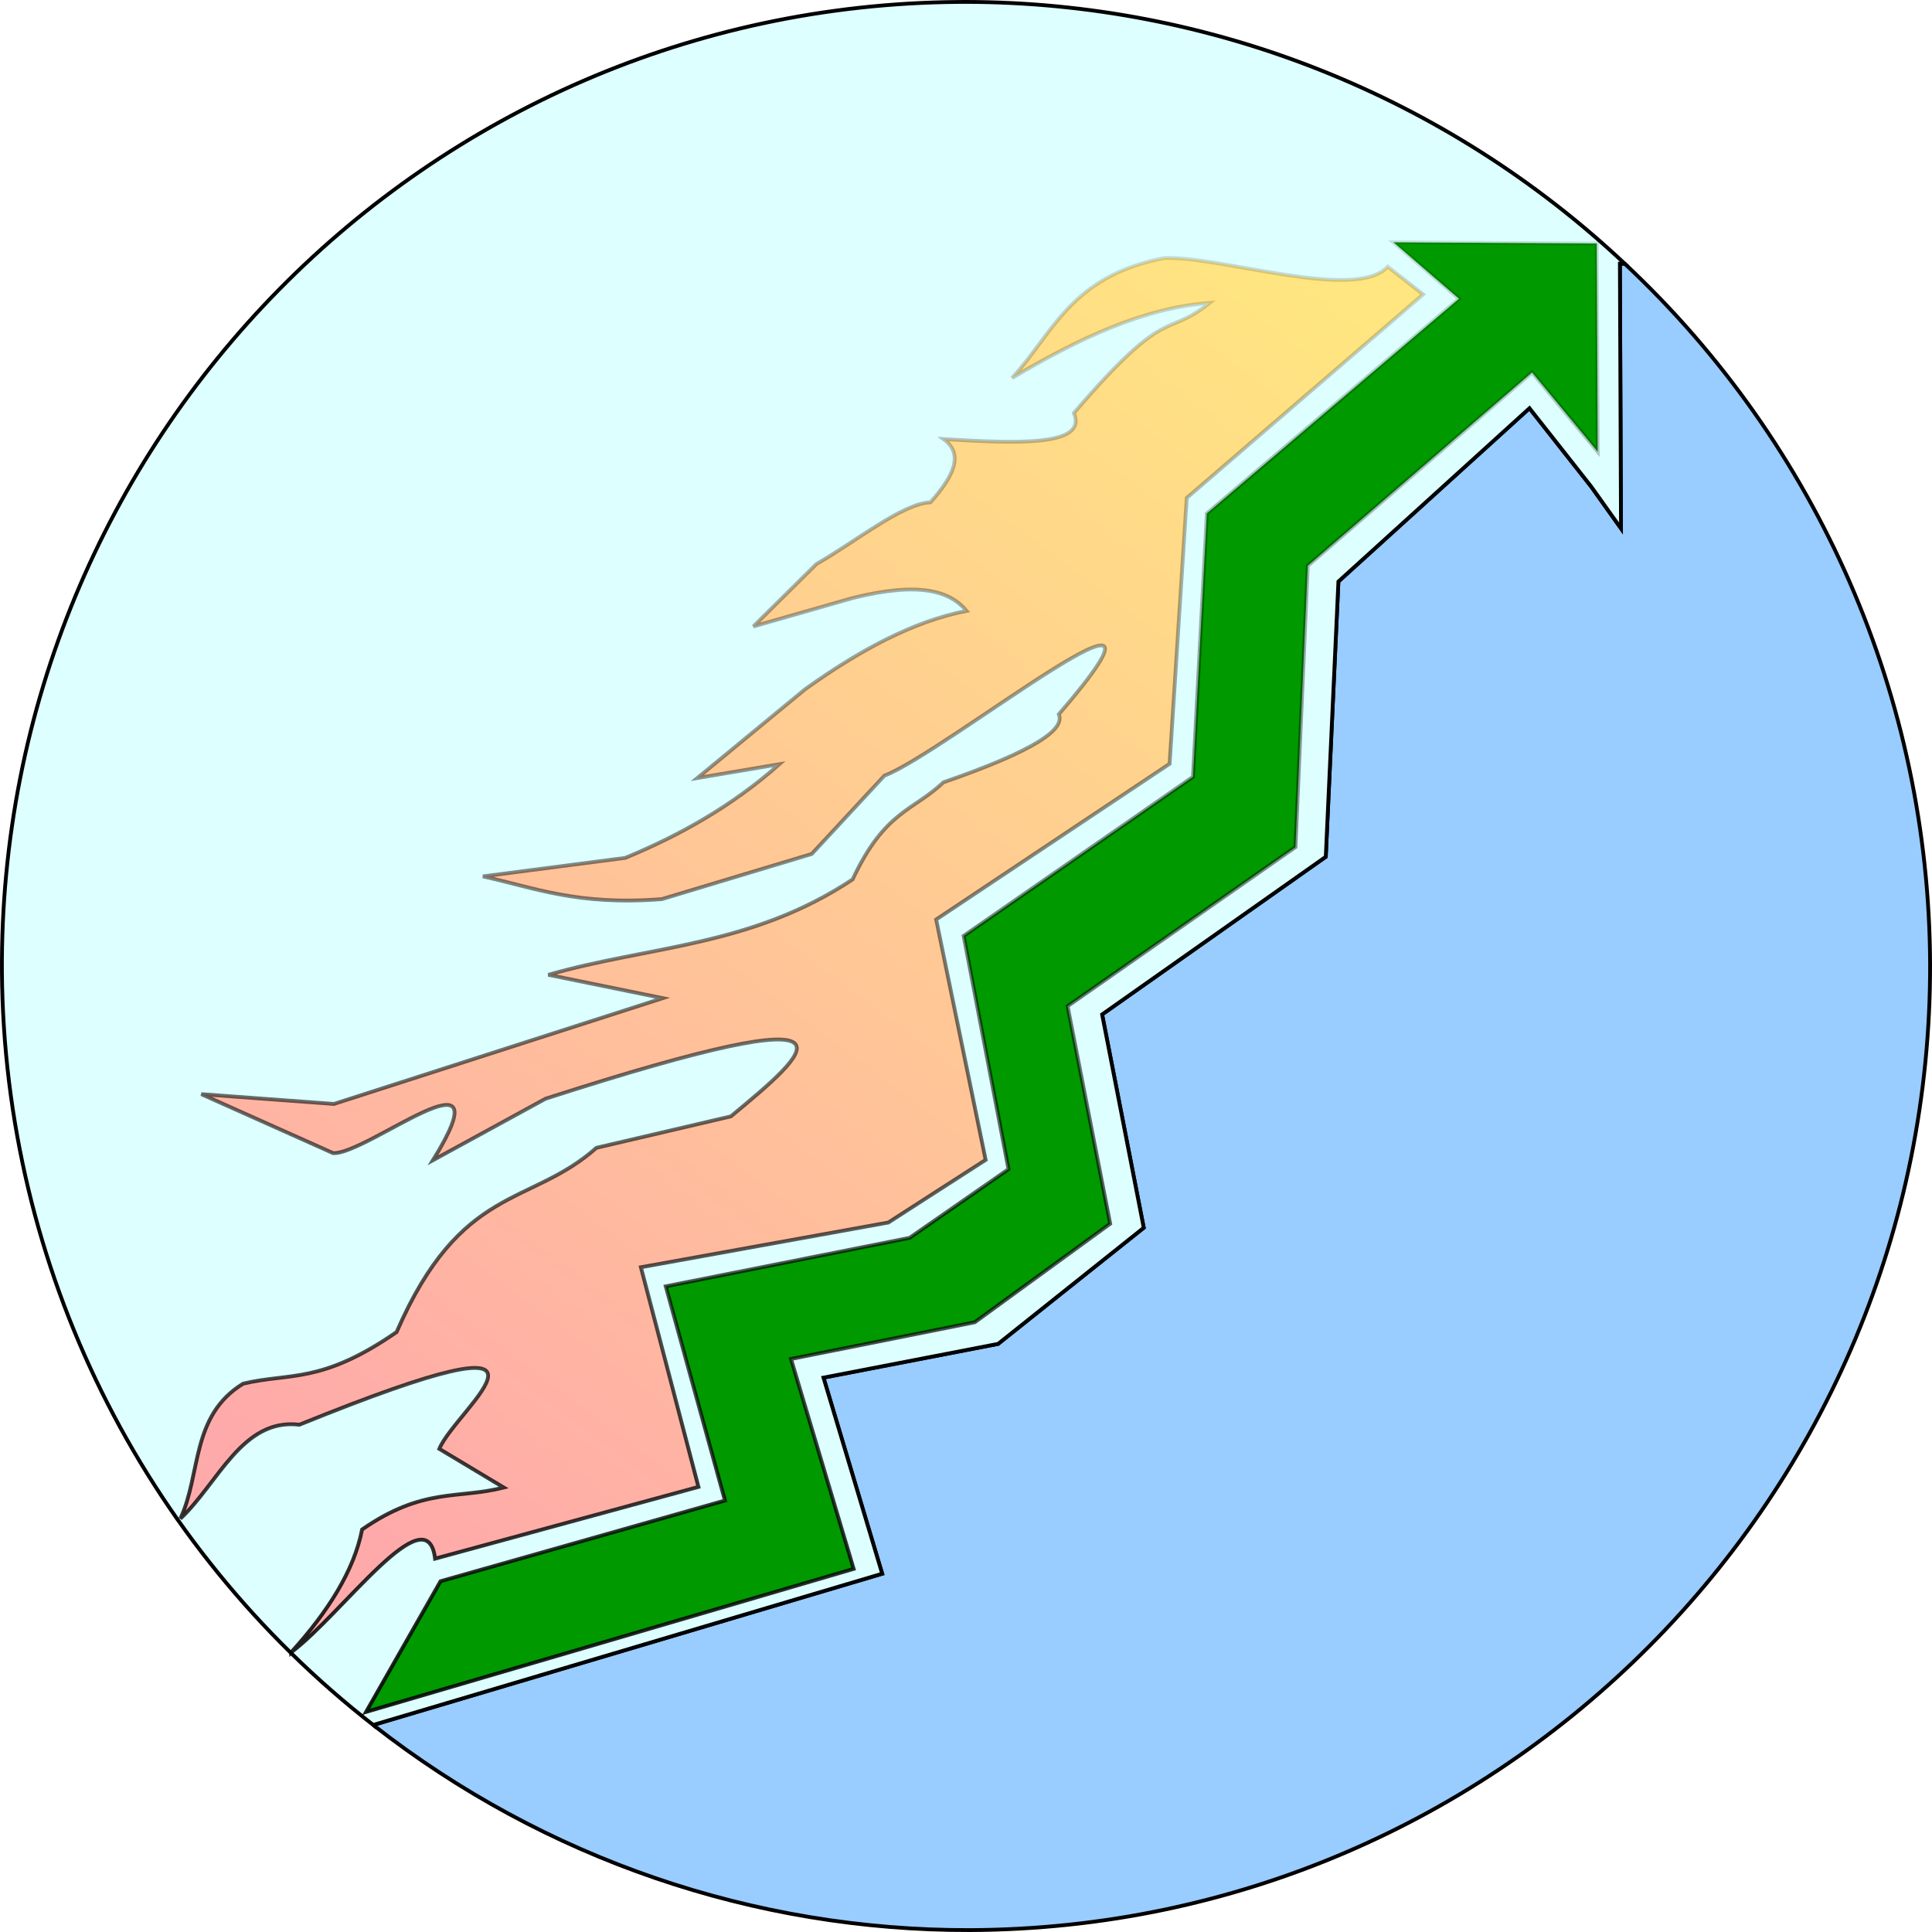
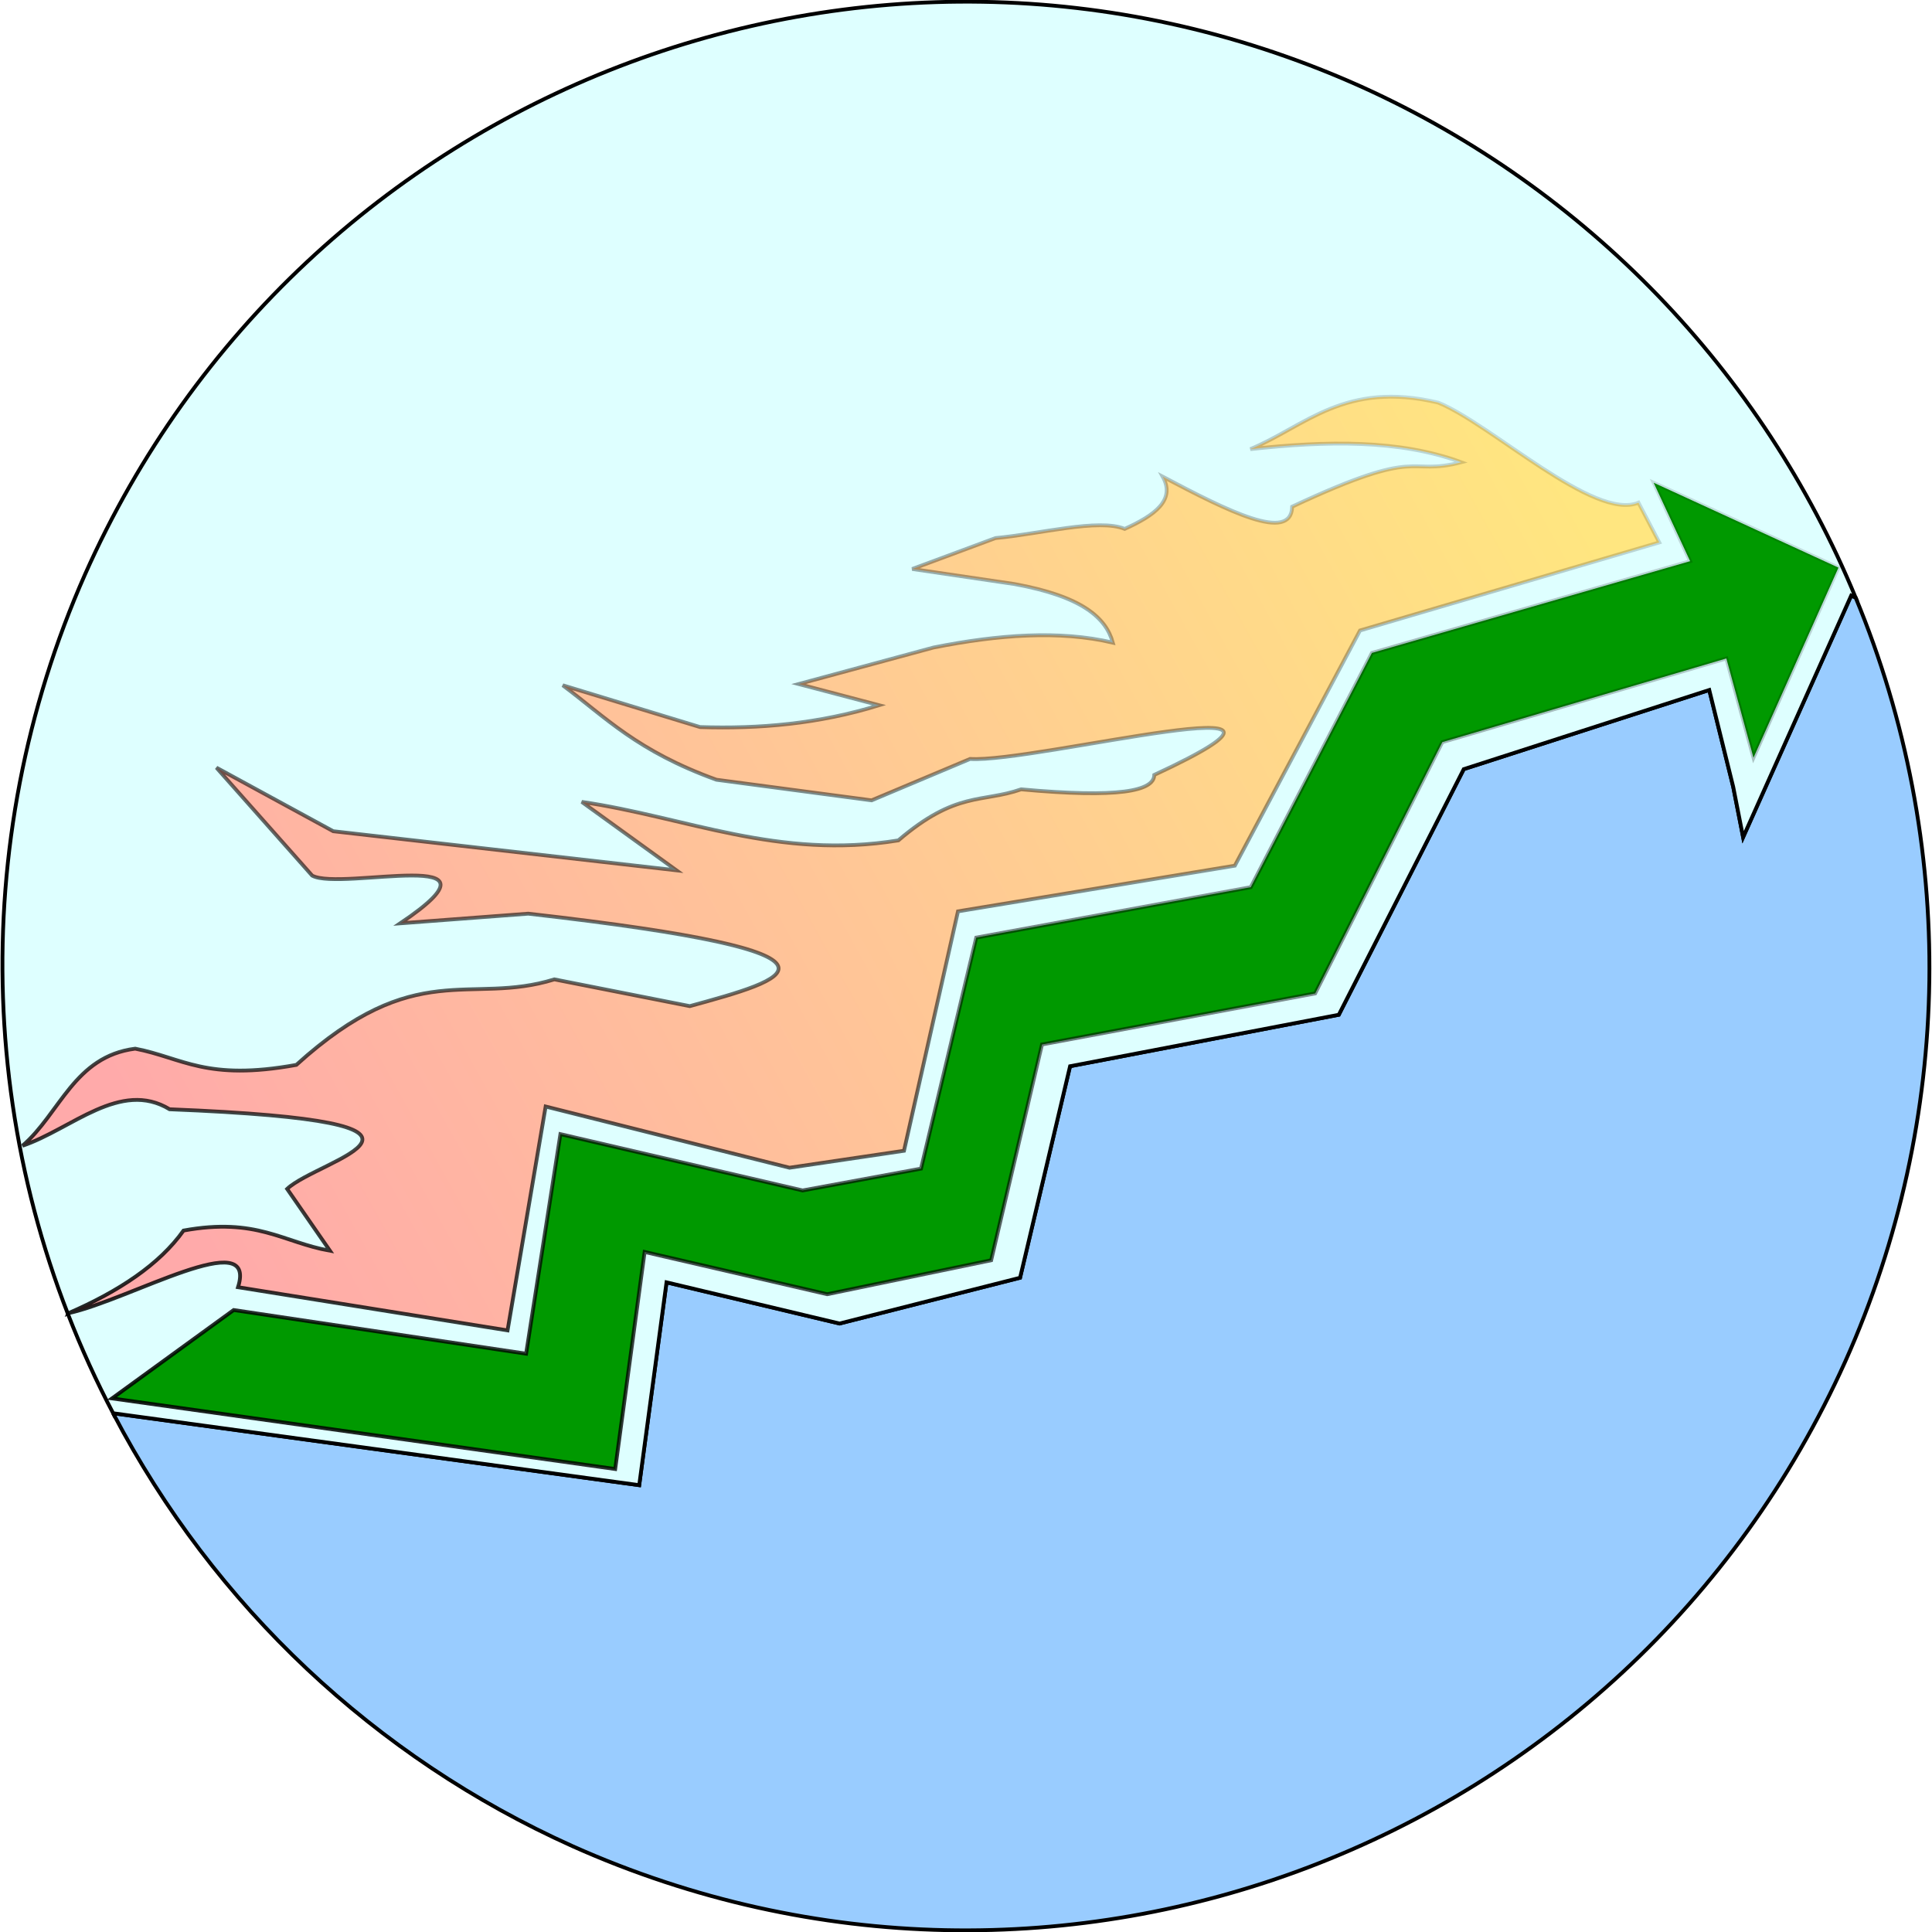
<svg xmlns="http://www.w3.org/2000/svg" xmlns:xlink="http://www.w3.org/1999/xlink" width="512" height="512" viewBox="0 0 135.467 135.467" version="1.1" id="svg281">
  <defs id="defs275">
    <linearGradient id="linearGradient842">
      <stop style="stop-color:#000000;stop-opacity:1;" offset="0" id="stop838" />
      <stop style="stop-color:#000000;stop-opacity:0;" offset="1" id="stop840" />
    </linearGradient>
    <linearGradient id="linearGradient493">
      <stop style="stop-color:#ffe680;stop-opacity:1" offset="0" id="stop489" />
      <stop style="stop-color:#ffaaaa;stop-opacity:1" offset="1" id="stop491" />
    </linearGradient>
    <linearGradient xlink:href="#linearGradient493" id="linearGradient495" x1="32.098" y1="291.115" x2="6.481" y2="269.632" gradientUnits="userSpaceOnUse" gradientTransform="matrix(0,-3.139855,3.528199,0,-936.0546,17.76676)" />
    <linearGradient xlink:href="#linearGradient842" id="linearGradient848" gradientUnits="userSpaceOnUse" x1="-0.132" y1="16.933" x2="33.999" y2="16.933" gradientTransform="matrix(0,-3.992149,3.992137,0,-0.06936,33.32894)" />
    <linearGradient xlink:href="#linearGradient842" id="linearGradient850" gradientUnits="userSpaceOnUse" x1="-0.132" y1="16.933" x2="33.999" y2="16.933" gradientTransform="matrix(0,-3.992149,3.992137,0,-0.06936,33.32894)" />
  </defs>
  <g id="layer1" transform="translate(0,-161.5333)" />
  <g id="layer2" transform="translate(0,101.6)">
-     <path style="opacity:1;fill:#99ccff;stroke:#000000;stroke-width:0.266;stroke-miterlimit:4;stroke-dasharray:none;stroke-opacity:1" d="m 113.922,-83.111 h -0.34 l 0.077,18.562 -2.088,-2.932 -4.329,-5.495 -13.397,12.151 -0.886,19.301 -15.682,11.055 2.918,14.958 -10.212,8.141 -12.243,2.367 4.116,13.749 -35.62,10.586 v 0.072 A 67.6,67.6 0 0 0 68.018,33.734 67.6,67.6 0 0 0 135.334,-34.009 67.6,67.6 0 0 0 113.922,-83.111 Z" id="path942" />
-     <path style="opacity:1;fill:#deffff;stroke:#000000;stroke-width:0.266;stroke-miterlimit:4;stroke-dasharray:none;stroke-opacity:1" d="M 0.135,-33.44 A 67.6,67.6 0 0 0 26.237,19.403 V 19.33 L 61.857,8.744 57.741,-5.004 69.984,-7.371 80.196,-15.512 77.278,-30.47 92.96,-41.524 l 0.886,-19.301 13.397,-12.151 4.329,5.495 2.088,2.932 -0.077,-18.562 h 0.34 A 67.6,67.6 0 0 0 67.734,-101.467 l -0.569,0.003 A 67.6,67.6 0 0 0 0.135,-33.44 Z" id="path5016" />
-     <path style="fill:#009900;fill-opacity:1;stroke:url(#linearGradient848);stroke-width:0.266;stroke-miterlimit:4;stroke-dasharray:none" d="m 30.888,9.272 19.944,-5.66 -4.152,-15.018 17.1,-3.4 6.934,-4.816 -3.147,-16.355 16.082,-11.154 0.971,-18.465 17.679,-15.058 -4.596,-3.957 14.26,0.084 0.062,14.598 -4.601,-5.555 -15.727,13.551 -0.864,19.73 -15.976,11.154 2.987,15.255 -9.495,6.907 -12.885,2.575 4.392,14.718 -34.187,10.028 z" id="rect440" />
-     <path style="fill:url(#linearGradient495);fill-opacity:1;stroke:url(#linearGradient850);stroke-width:0.266;stroke-miterlimit:4;stroke-dasharray:none" d="m 20.421,14.252 c 2.599,-2.87 4.405,-5.739 4.968,-8.609 4.29,-2.97 6.7,-2.115 9.936,-2.94 L 30.803,-0.01 c 1.148,-2.823 11.248,-10.222 -9.809,-1.693 -4.013,-0.485 -5.692,4.107 -8.344,6.582 1.465,-3.153 0.72,-7.2 4.395,-9.459 3.295,-0.785 5.468,0.042 10.764,-3.621 4.522,-10.396 9.338,-8.775 14.012,-12.917 l 9.427,-2.204 c 5.308,-4.41 10.853,-8.918 -12.993,-1.24 l -7.898,4.315 c 5.257,-8.514 -4.671,-0.335 -7.006,-0.503 l -9.236,-4.131 9.299,0.687 23.057,-7.418 -8.025,-1.637 c 7.112,-2.043 14.225,-1.966 21.337,-6.689 2.26,-4.83 4.26,-4.805 6.369,-6.809 6.502,-2.25 8.538,-3.725 8.089,-4.768 10.644,-12.356 -7.978,2.704 -12.229,4.301 l -5.095,5.491 -10.509,3.167 c -5.913,0.459 -8.863,-0.778 -12.548,-1.594 l 9.98,-1.297 c 3.829,-1.584 7.487,-3.627 10.808,-6.569 l -5.752,0.97 7.559,-6.229 c 3.772,-2.696 7.545,-4.755 11.317,-5.492 -1.155,-1.385 -3.277,-2.073 -7.982,-0.901 l -6.963,1.99 4.424,-4.378 c 2.716,-1.542 6.028,-4.253 7.991,-4.321 1.513,-1.717 2.438,-3.317 0.921,-4.435 5.168,0.31 10.123,0.527 9.137,-1.827 6.635,-7.756 6.375,-5.191 9.52,-7.722 -4.619,0.328 -9.237,2.53 -13.856,5.258 2.861,-3.061 4.048,-7.124 10.666,-8.402 4.007,-0.155 13.386,3.072 15.678,0.606 l 2.478,1.94 -16.575,14.274 -1.201,18.641 -16.368,10.918 3.469,16.855 -6.824,4.391 -17.349,3.136 4.036,15.403 -18.468,5.03 c -0.545,-4.58 -6.529,3.907 -10.085,6.561 z" id="rect486" />
+     <g id="g830" transform="rotate(24.33579,67.73341,-33.86664)">
+       <path id="path942" d="m 113.922,-83.111 h -0.34 l 0.077,18.562 -2.088,-2.932 -4.329,-5.495 -13.397,12.151 -0.886,19.301 -15.682,11.055 2.918,14.958 -10.212,8.141 -12.243,2.367 4.116,13.749 -35.62,10.586 v 0.072 A 67.6,67.6 0 0 0 68.018,33.734 67.6,67.6 0 0 0 135.334,-34.009 67.6,67.6 0 0 0 113.922,-83.111 Z" style="opacity:1;fill:#99ccff;stroke:#000000;stroke-width:0.266;stroke-miterlimit:4;stroke-dasharray:none;stroke-opacity:1" />
+       <path id="path5016" d="M 0.135,-33.44 A 67.6,67.6 0 0 0 26.237,19.403 V 19.33 L 61.857,8.744 57.741,-5.004 69.984,-7.371 80.196,-15.512 77.278,-30.47 92.96,-41.524 l 0.886,-19.301 13.397,-12.151 4.329,5.495 2.088,2.932 -0.077,-18.562 h 0.34 A 67.6,67.6 0 0 0 67.734,-101.467 l -0.569,0.003 A 67.6,67.6 0 0 0 0.135,-33.44 Z" style="opacity:1;fill:#deffff;stroke:#000000;stroke-width:0.266;stroke-miterlimit:4;stroke-dasharray:none;stroke-opacity:1" />
+       <path id="rect440" d="m 30.888,9.272 19.944,-5.66 -4.152,-15.018 17.1,-3.4 6.934,-4.816 -3.147,-16.355 16.082,-11.154 0.971,-18.465 17.679,-15.058 -4.596,-3.957 14.26,0.084 0.062,14.598 -4.601,-5.555 -15.727,13.551 -0.864,19.73 -15.976,11.154 2.987,15.255 -9.495,6.907 -12.885,2.575 4.392,14.718 -34.187,10.028 z" style="fill:#009900;fill-opacity:1;stroke:url(#linearGradient848);stroke-width:0.266;stroke-miterlimit:4;stroke-dasharray:none" />
+       <path id="rect486" d="m 20.421,14.252 c 2.599,-2.87 4.405,-5.739 4.968,-8.609 4.29,-2.97 6.7,-2.115 9.936,-2.94 L 30.803,-0.01 c 1.148,-2.823 11.248,-10.222 -9.809,-1.693 -4.013,-0.485 -5.692,4.107 -8.344,6.582 1.465,-3.153 0.72,-7.2 4.395,-9.459 3.295,-0.785 5.468,0.042 10.764,-3.621 4.522,-10.396 9.338,-8.775 14.012,-12.917 l 9.427,-2.204 c 5.308,-4.41 10.853,-8.918 -12.993,-1.24 l -7.898,4.315 c 5.257,-8.514 -4.671,-0.335 -7.006,-0.503 l -9.236,-4.131 9.299,0.687 23.057,-7.418 -8.025,-1.637 c 7.112,-2.043 14.225,-1.966 21.337,-6.689 2.26,-4.83 4.26,-4.805 6.369,-6.809 6.502,-2.25 8.538,-3.725 8.089,-4.768 10.644,-12.356 -7.978,2.704 -12.229,4.301 l -5.095,5.491 -10.509,3.167 c -5.913,0.459 -8.863,-0.778 -12.548,-1.594 l 9.98,-1.297 c 3.829,-1.584 7.487,-3.627 10.808,-6.569 l -5.752,0.97 7.559,-6.229 c 3.772,-2.696 7.545,-4.755 11.317,-5.492 -1.155,-1.385 -3.277,-2.073 -7.982,-0.901 l -6.963,1.99 4.424,-4.378 c 2.716,-1.542 6.028,-4.253 7.991,-4.321 1.513,-1.717 2.438,-3.317 0.921,-4.435 5.168,0.31 10.123,0.527 9.137,-1.827 6.635,-7.756 6.375,-5.191 9.52,-7.722 -4.619,0.328 -9.237,2.53 -13.856,5.258 2.861,-3.061 4.048,-7.124 10.666,-8.402 4.007,-0.155 13.386,3.072 15.678,0.606 l 2.478,1.94 -16.575,14.274 -1.201,18.641 -16.368,10.918 3.469,16.855 -6.824,4.391 -17.349,3.136 4.036,15.403 -18.468,5.03 c -0.545,-4.58 -6.529,3.907 -10.085,6.561 z" style="fill:url(#linearGradient495);fill-opacity:1;stroke:url(#linearGradient850);stroke-width:0.266;stroke-miterlimit:4;stroke-dasharray:none" />
+     </g>
  </g>
</svg>
